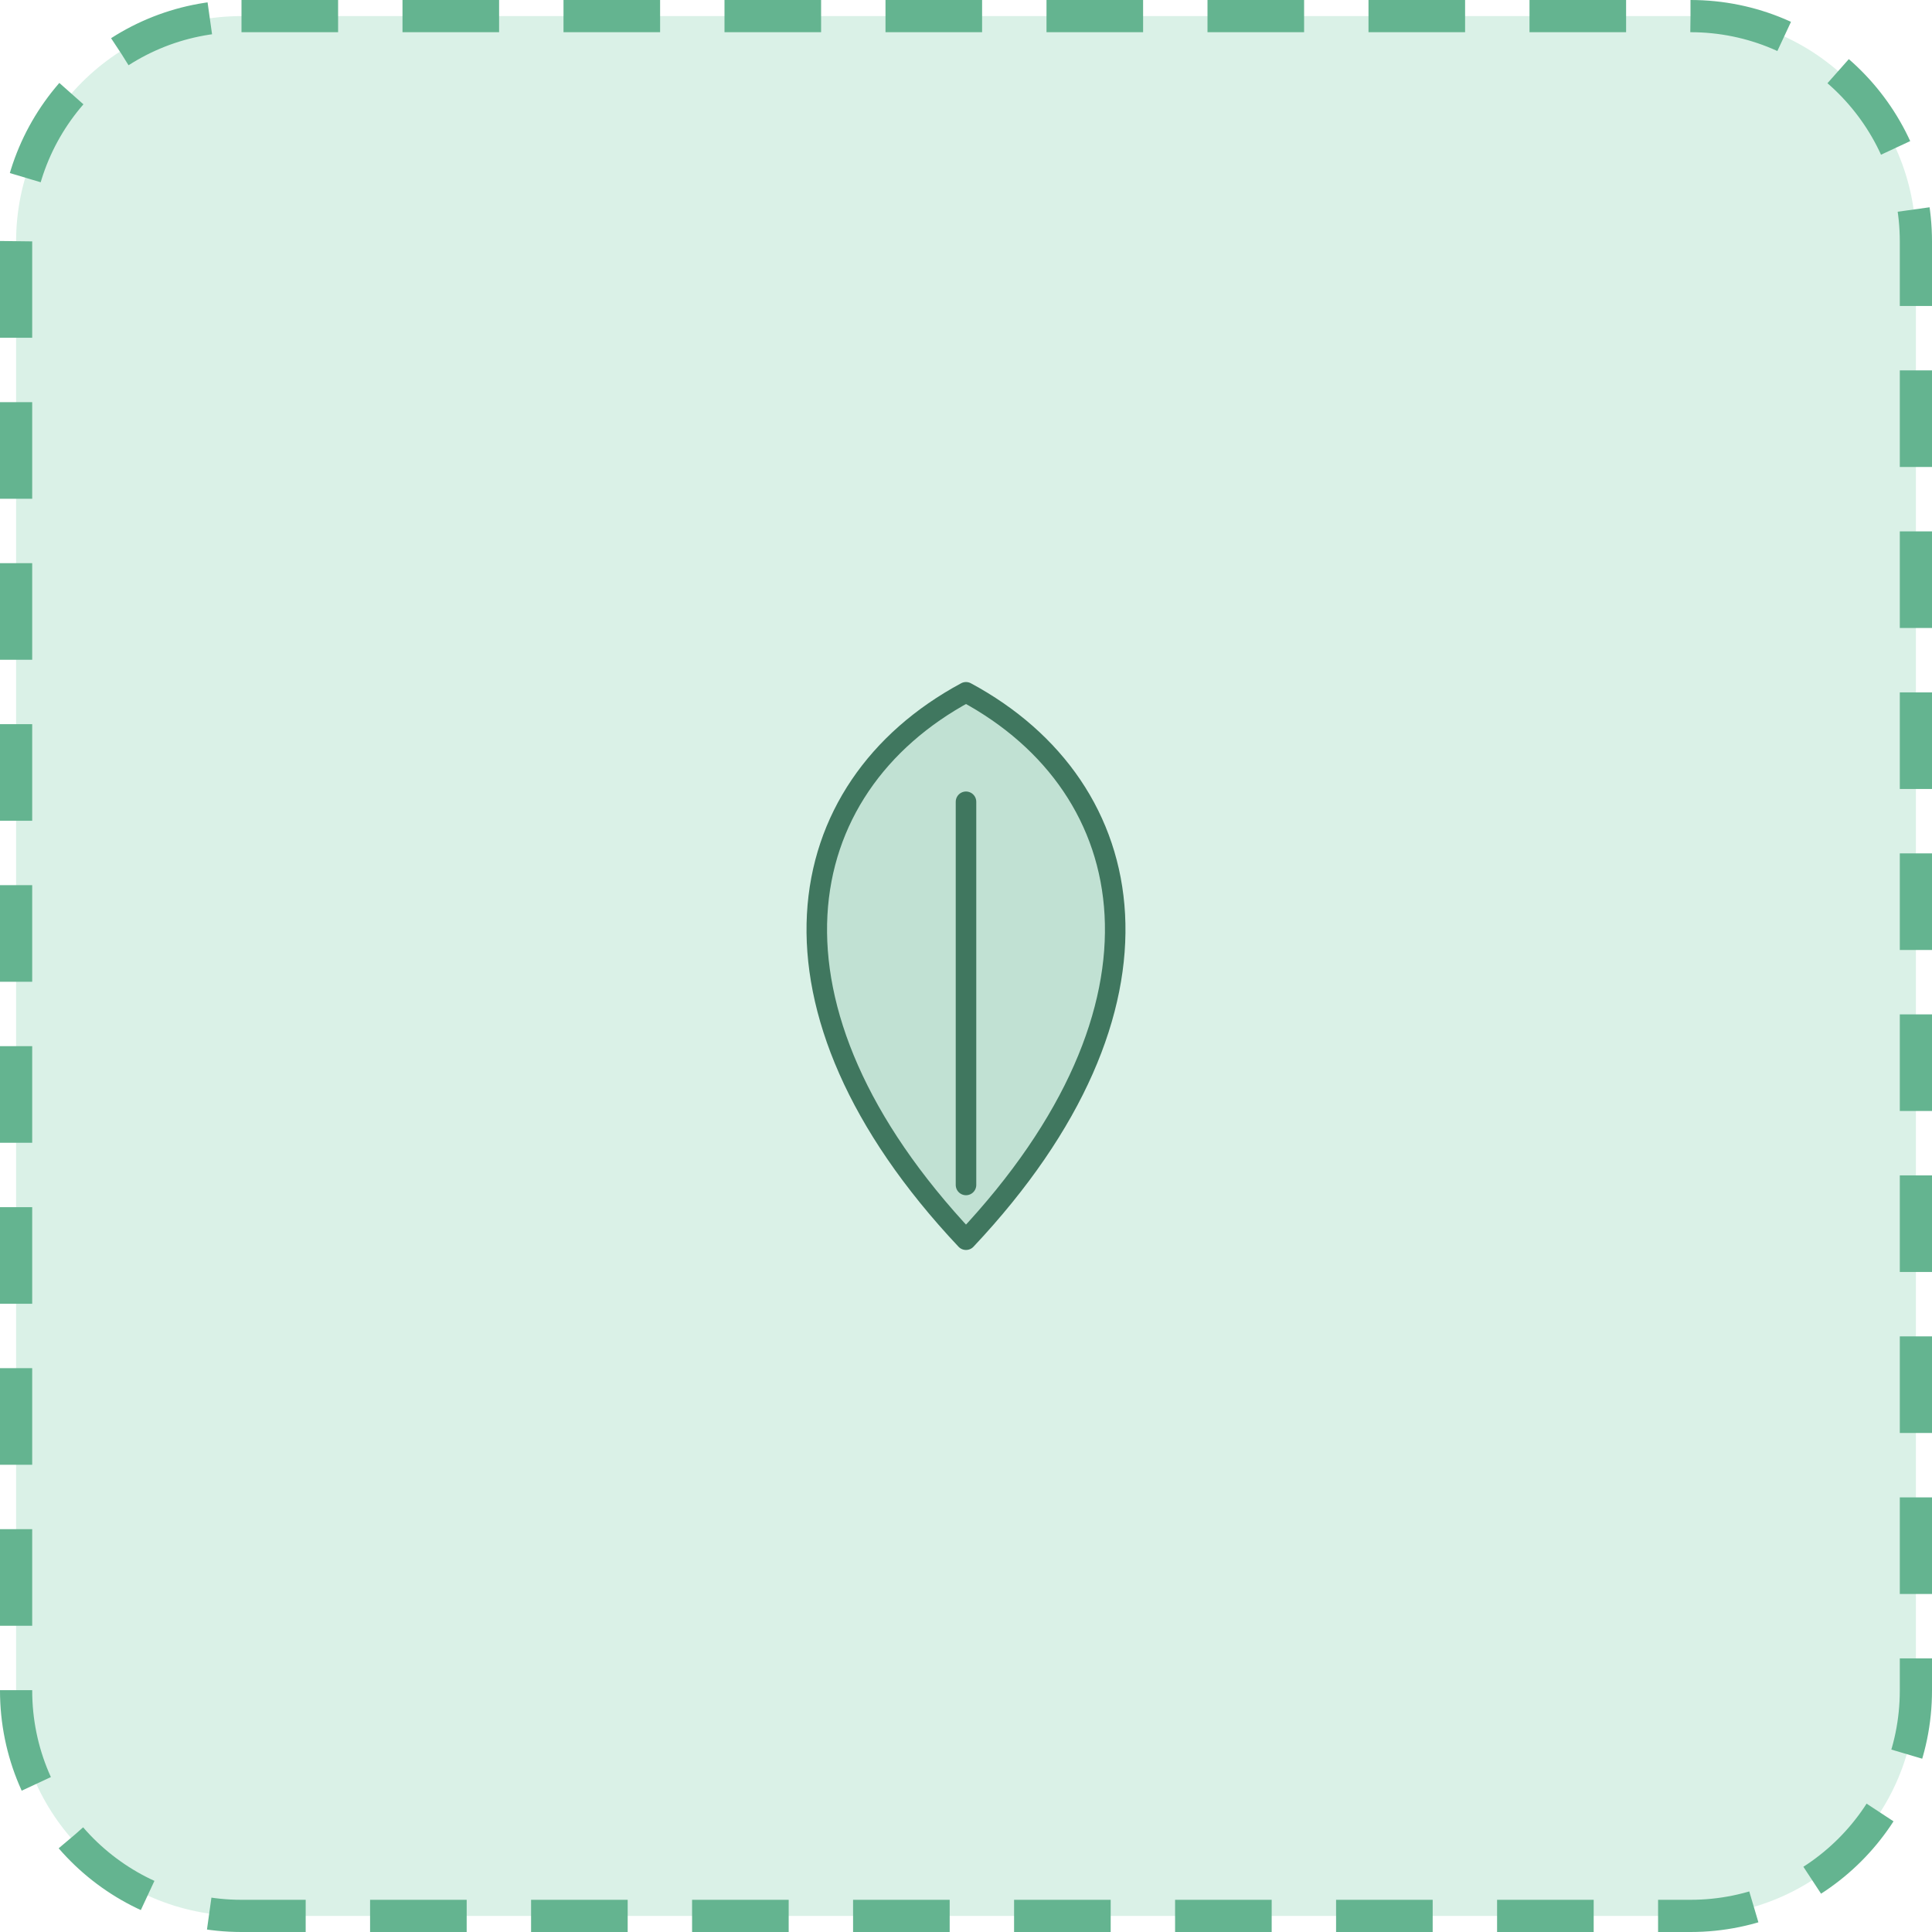
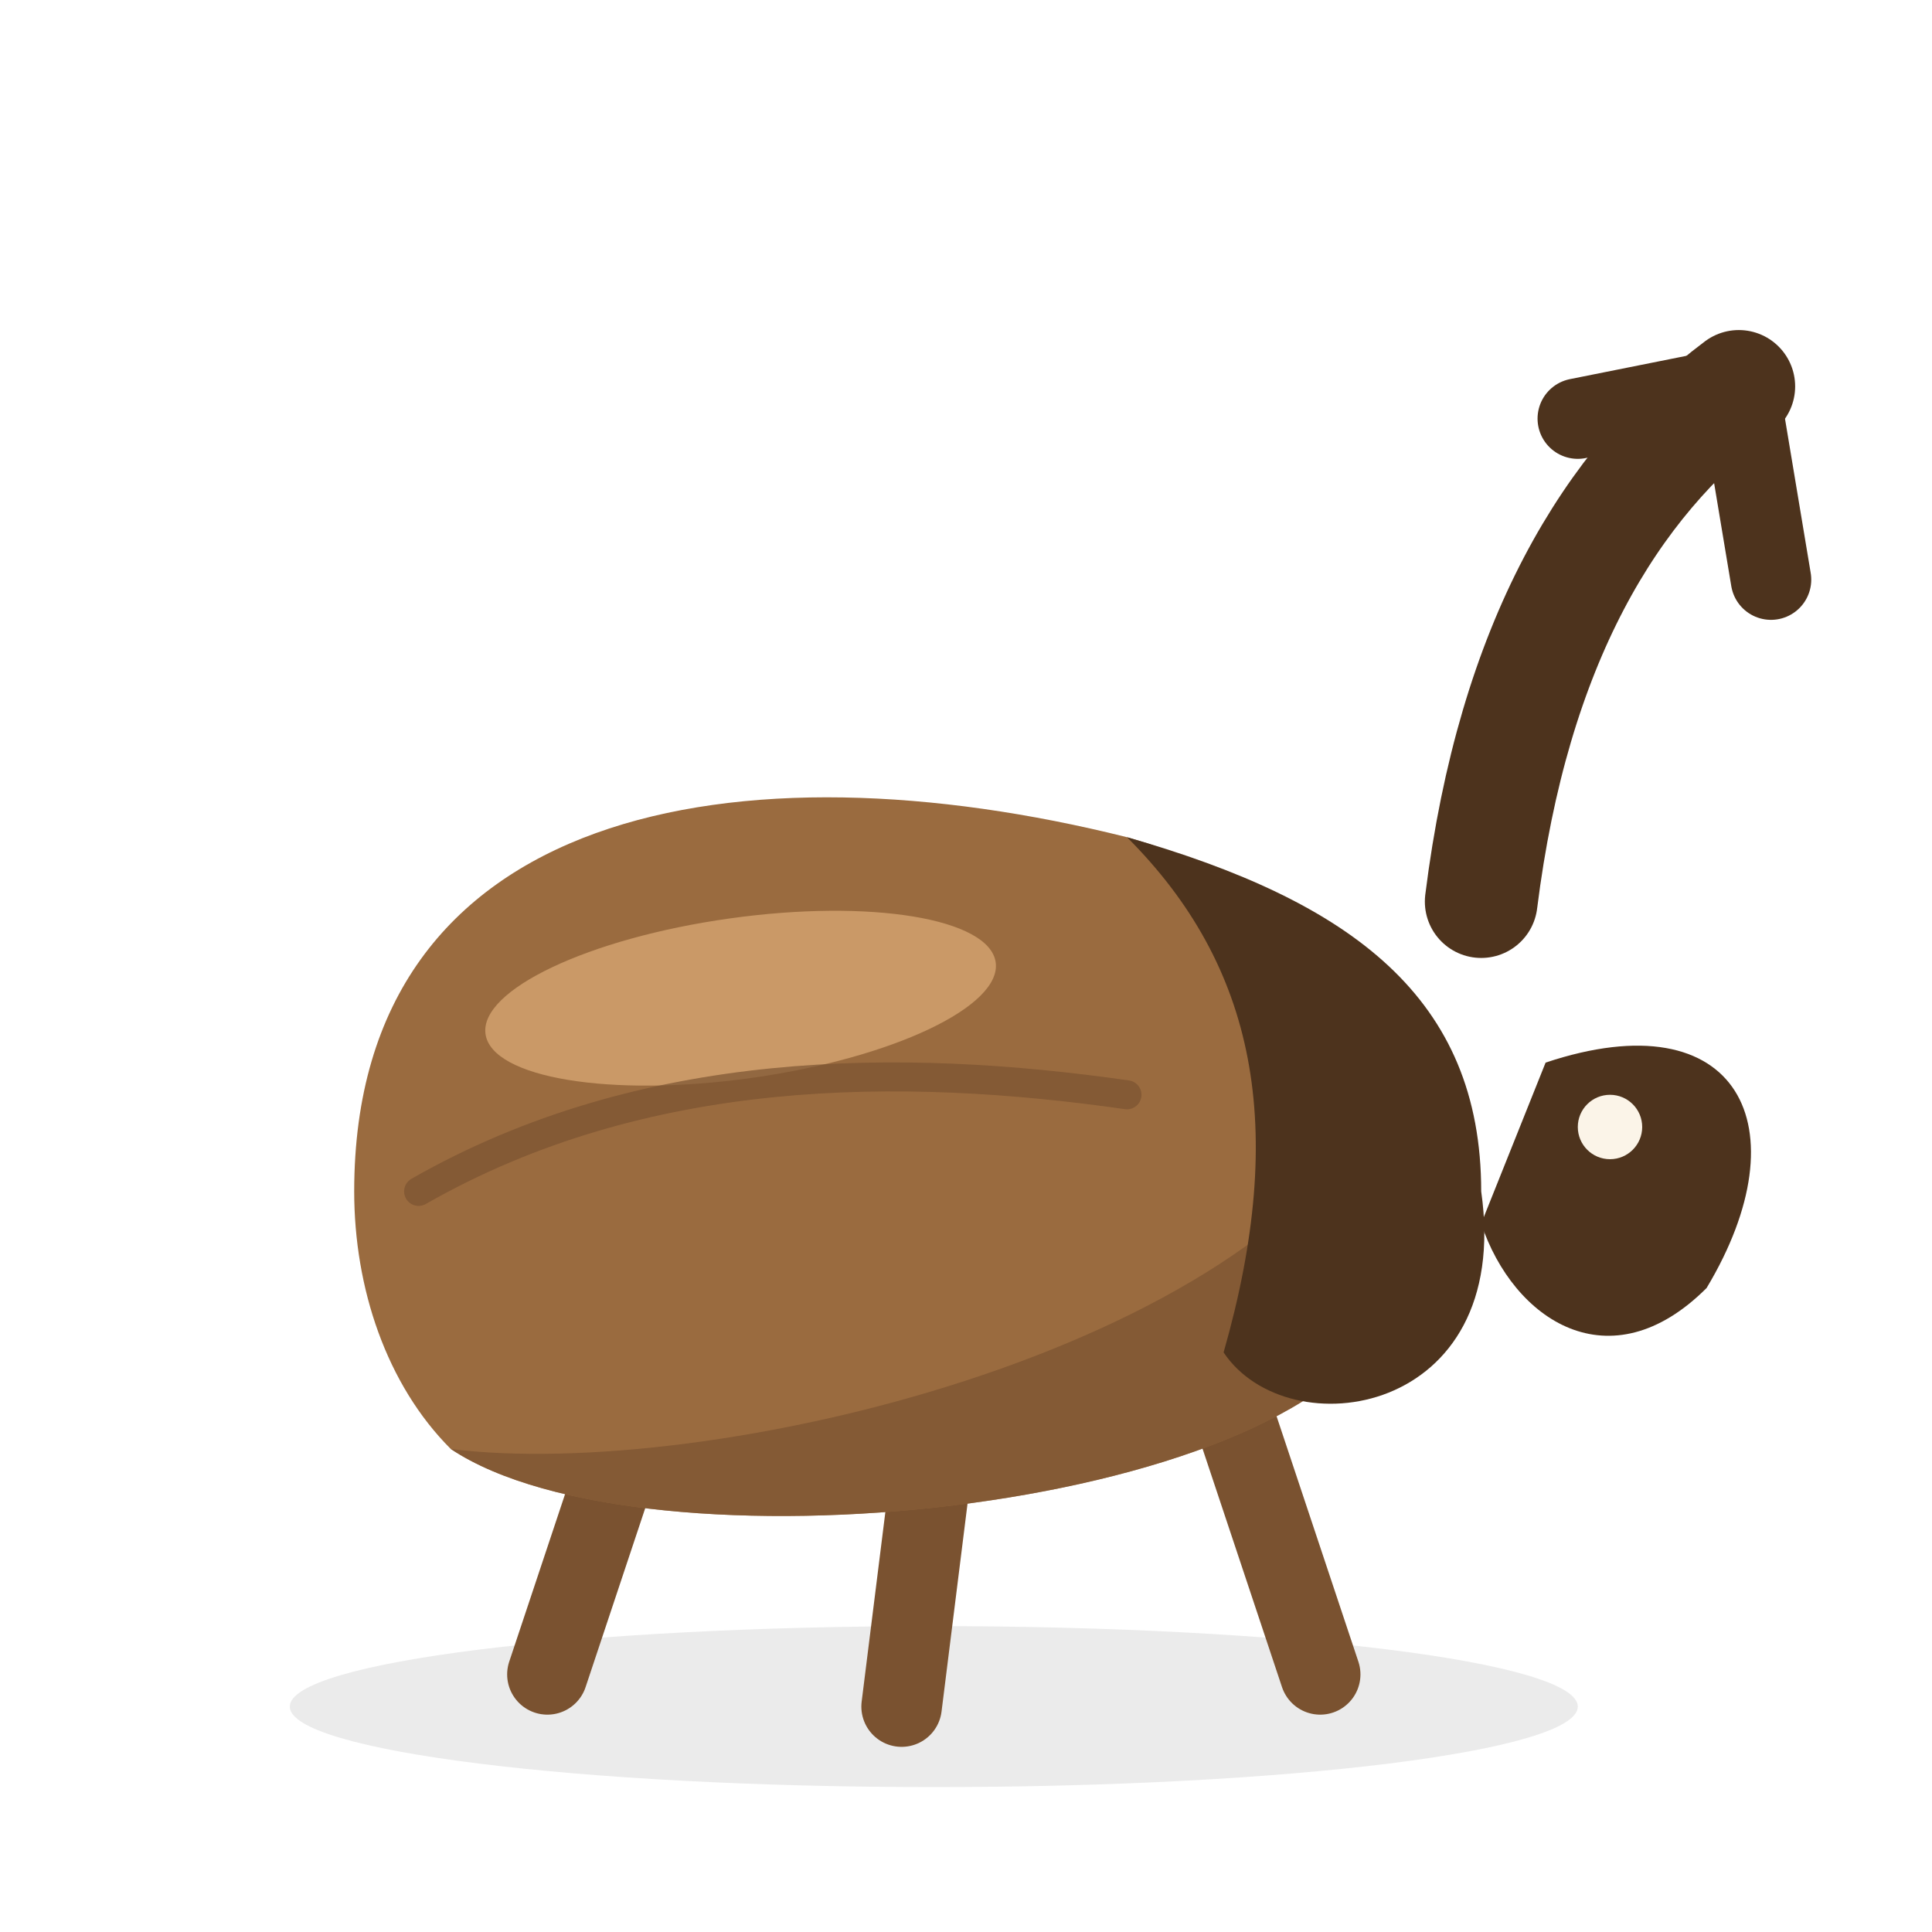
- <svg xmlns="http://www.w3.org/2000/svg" width="120" height="120" viewBox="0 0 120 120">
-   <rect x="1" y="1" width="118" height="118" rx="14" fill="hsl(153 45% 90%)" stroke="hsl(153 35% 55%)" stroke-width="2" stroke-dasharray="6 4" />
-   <g transform="translate(39.6 39.6) scale(0.425)" fill="hsl(153 35% 82%)" stroke="hsl(153 30% 36%)" stroke-width="3" stroke-linejoin="round" stroke-linecap="round">
-     <path d="M48 8C74 22 80 54 48 88C16 54 22 22 48 8Z" />
-     <path d="M48 24V80" fill="none" />
-   </g>
+ <svg xmlns="http://www.w3.org/2000/svg" width="120" height="120" viewBox="0 0 120 120" role="img">
+   <ellipse cx="58" cy="106" rx="40" ry="5" fill="#000" opacity=".08" />
+   <path d="M40 86L34 104M58 90L56 106M76 86L82 104" stroke="#7a5230" stroke-width="5" stroke-linecap="round" />
+   <path d="M92 56C94 40 100 30 108 24" fill="none" stroke="#4d331d" stroke-width="7" stroke-linecap="round" />
+   <path d="M108 24L110 36M108 24L98 26" stroke="#4d331d" stroke-width="5" stroke-linecap="round" />
+   <path d="M96 66C108 62 112 70 106 80C100 86 94 82 92 76Z" fill="#4d331d" />
+   <path d="M22 74C22 50 46 46 70 52C84 56 90 66 86 82C80 94 40 98 28 90C24 86 22 80 22 74Z" fill="#9A6B3F" />
+   <path d="M28 90C40 98 80 94 86 82C88 76 88 72 86 68C78 84 44 92 28 90Z" fill="#7a5230" opacity=".7" />
+   <path d="M70 52C84 56 92 62 92 74C94 88 80 90 76 84C80 70 78 60 70 52Z" fill="#4d331d" />
+   <ellipse cx="46" cy="62" rx="16" ry="5" fill="#d9a874" opacity=".75" transform="rotate(-8 46 62)" />
+   <path d="M26 74C40 66 56 66 70 68" fill="none" stroke="#7a5230" stroke-width="1.8" stroke-linecap="round" opacity=".7" />
+   <circle cx="100" cy="70" r="2" fill="#fbf4e8" />
</svg>
